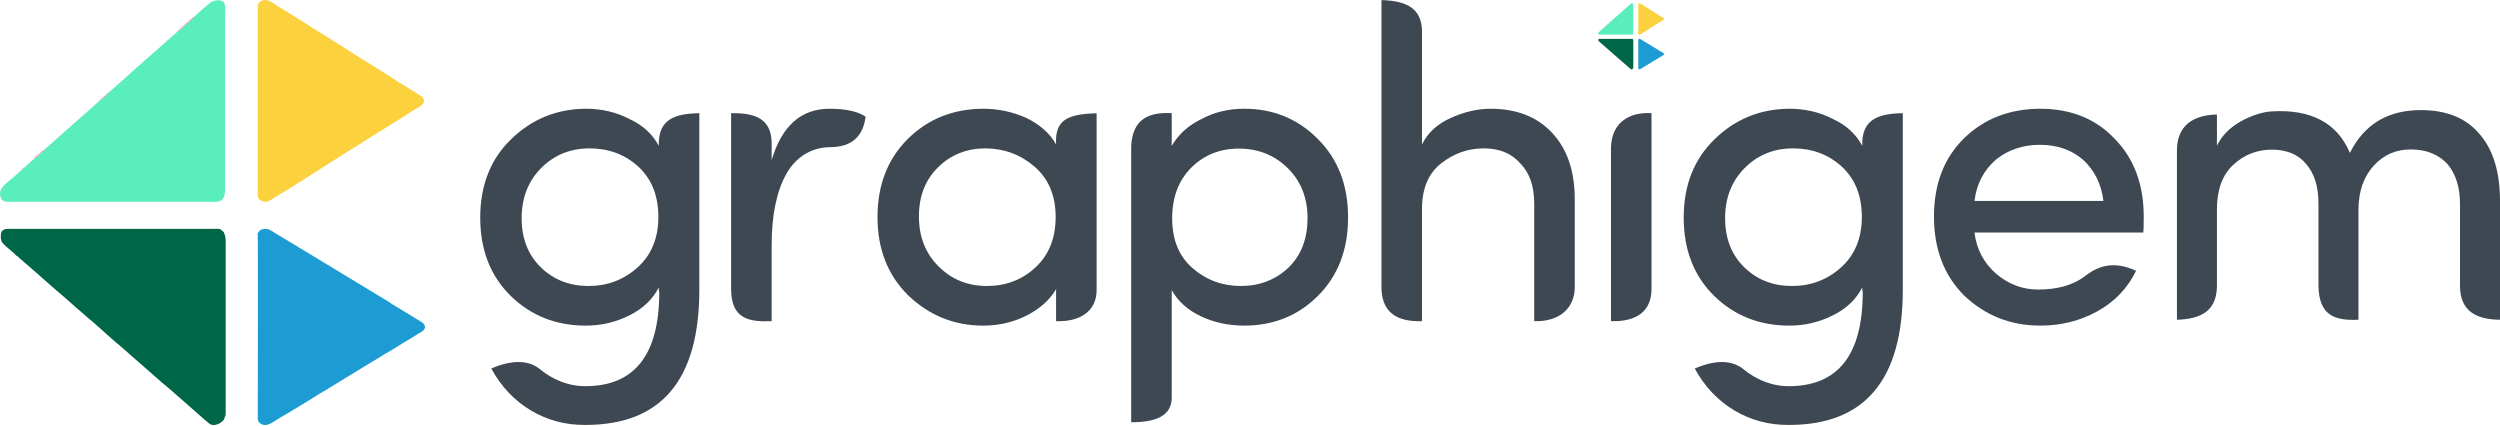
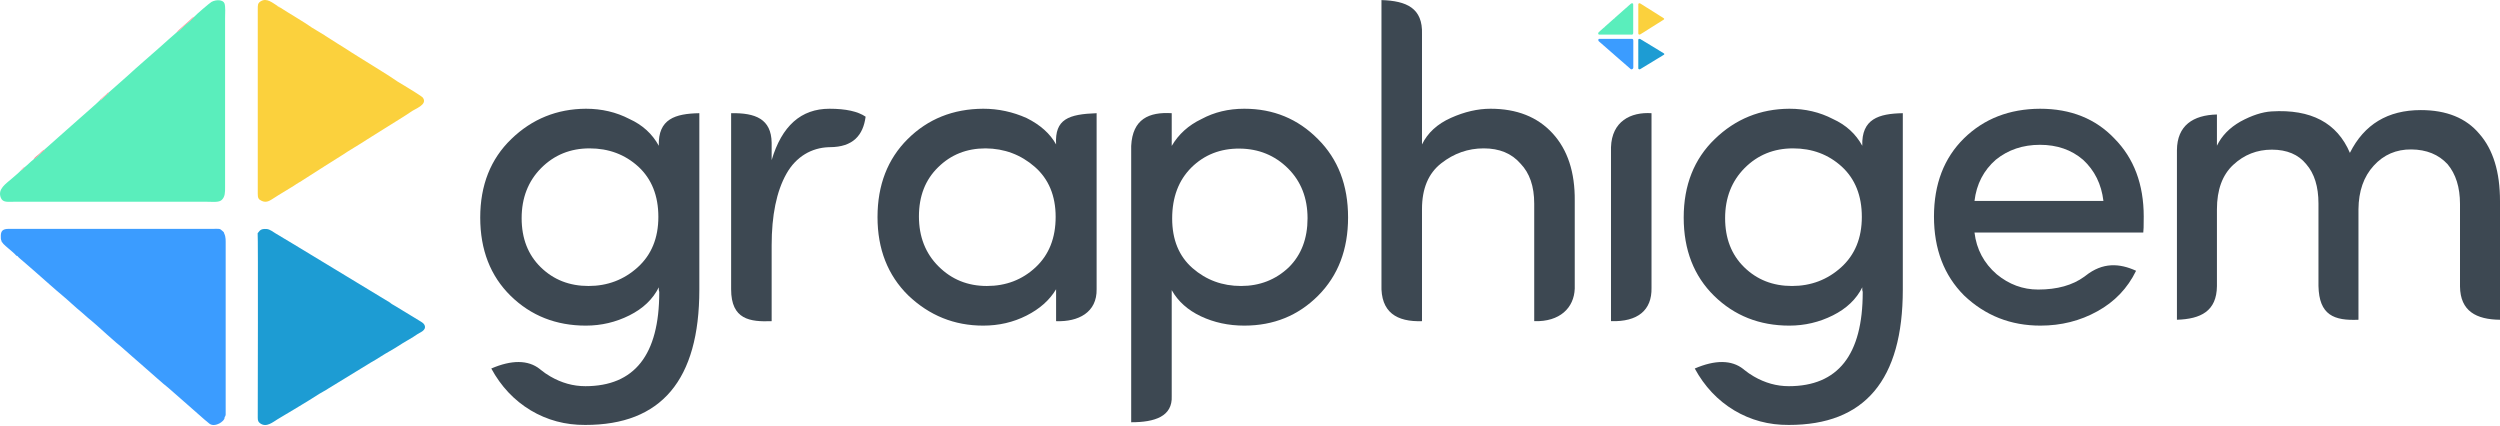
<svg xmlns="http://www.w3.org/2000/svg" xml:space="preserve" width="140.073mm" height="23.813mm" version="1.1" style="shape-rendering:geometricPrecision; text-rendering:geometricPrecision; image-rendering:optimizeQuality; fill-rule:evenodd; clip-rule:evenodd" viewBox="0 0 5161.42 877.45">
  <defs>
    <style type="text/css">
   
    .fil3 {fill:#1D9CD3}
-     .fil1 {fill:#006648}
+     .fil1 {fill:#3B9CFF}
    .fil0 {fill:#5AEEBC}
-     .fil8 {fill:#e2f0cd}
+     .fil8 {fill:#e1f0ff}
    .fil5 {fill:#F6858A}
    .fil4 {fill:#F78D92}
    .fil6 {fill:#F89DA1}
    .fil2 {fill:#FBD13D}
    .fil7 {fill:#FEE9A3}
    .fil9 {fill:#3D4852;fill-rule:nonzero}
   
  </style>
  </defs>
  <g id="Layer_x0020_1">
    <g id="_2131495954352">
      <g>
        <path class="fil0" d="M400.76 34.77c-1.26,2.82 -14.55,13.54 -17.55,16.25 -2.49,2.25 -5.76,5.03 -8.77,7.89 -2.12,2 -6.42,6.49 -9.5,7.69 -12.17,10.45 -23.69,20.93 -35.09,31.08 -20.72,18.46 -46.33,40.19 -65.94,58.35 -1.65,1.53 -2.73,2.49 -4.41,3.93l-34.7 30.66c-1.2,2.52 -2.24,3.07 -4.54,5.02 -1.82,1.54 -2.74,2.32 -4.44,3.89 -2.73,2.53 -6.37,6.79 -10.16,7.95 -1.18,2.02 -37.4,33.41 -42.49,38.05 -4.16,3.79 -9.88,8.88 -14.36,12.71l-28.73 25.43c-8.98,8.19 -18.98,16.81 -27.99,24.85 -0.68,2.55 -1.61,2.23 -5.34,5.64 -2.04,1.86 -3.71,3.23 -5.51,4.86 -2.68,2.43 -7.44,7.7 -11.78,9.9 -6.52,4.98 -12.65,11.9 -18.98,16.42 -0.98,2.34 -1.01,2 -3.07,3.73 -2.02,1.68 -1.24,1.79 -4.23,2.76 -3.97,4.41 -11.88,10.83 -17.53,15.82 -13.4,11.82 -31.32,22.43 -23.88,40.78 4.08,10.05 14.18,8.1 27.1,8.1l398.01 0c12.78,0 25.25,1.77 31.03,-3.86 6.88,-6.71 6.78,-15.54 6.78,-25.94l0 -349.33c0,-7.67 1.24,-24.61 -1.38,-30.68 -3.23,-7.48 -16.73,-7.96 -26.47,-2.9 -3.4,1.77 -32.1,26.32 -36.05,30.97z" />
        <path class="fil1" d="M35.93 528.46c0.97,2.14 11,10.19 12.84,11.82l26.74 23.27c16.91,14.71 36.44,32.56 53.06,46.3 12.5,10.32 27.14,24.61 39.66,34.63 4.96,3.96 8.7,8.1 13.31,11.74 11,8.7 29.26,25.39 39.25,34.36l19.91 17.54c10.64,8.24 22.45,19.72 33.19,28.72 8.64,7.23 18.03,15.97 26.31,23 10.74,9.11 37.4,33.42 46.64,40.28l32.93 28.85c12.68,10.63 43.7,39.09 52.77,45.85 6.18,4.6 14.65,2.38 20.44,-0.64 4.12,-2.15 11.53,-7.87 10.72,-12.9 2.88,-3.39 2.24,-6.16 2.22,-10.66l0 -351.29c0.01,-4.81 -0.11,-7.08 -0.97,-11.46 -0.78,-3.94 -2.82,-6.71 -2.98,-8.72 -1.55,-0.99 -0.74,-0.49 -2.02,-1.74 -6.67,-6.46 -6.86,-4.89 -21.99,-4.89l-420.21 -0.01c-10.6,0.03 -15.87,3.22 -16.08,13.83 -0.22,11.19 1.12,8.25 2.05,13.36 1.48,0.82 1.81,2.16 3.29,3.87 3.52,4.05 19.23,16.4 24.26,21.6 1.25,1.29 0.44,1.01 1.96,2.12 1.68,1.24 -0.53,0.44 2.7,1.18z" />
        <path class="fil2" d="M578.01 15.27c-2.44,-0.64 -3.53,-0.99 -5.17,-3.12 -10.28,-6.28 -22.05,-17.15 -34.46,-9.55 -6.7,4.1 -6.2,8.2 -6.2,17.26l-0.01 379.85c-0.02,8.9 1.16,11.95 8.54,15.22 10.26,4.54 17.22,-1.33 26.1,-6.86 2.45,-1.53 4.59,-3.12 7.25,-4.64l32.35 -19.74c8.97,-6.29 12.39,-7.55 16.44,-10.27 0.83,-0.55 0.24,-0.15 1.25,-0.87l38.45 -24.59c2.26,-1.15 5.31,-3.23 7.3,-4.66l36.64 -23.04c13.66,-9.39 37,-22.63 52.14,-32.8l37.11 -23.26c9.05,-5.74 44.86,-27.64 51.99,-32.95 9.27,-6.91 35.65,-15 25.38,-29.49 -2.28,-3.23 -26.48,-17.58 -33.01,-21.72l-19.3 -11.66c-0.11,-0.07 -0.29,-0.19 -0.4,-0.27 -20.68,-14.41 -43.4,-27.5 -65.17,-41.47 -9.82,-6.3 -19.07,-11.6 -29.87,-18.64 -8.91,-5.8 -19.57,-12.66 -29.17,-18.47l-24.46 -15.56c-0.46,-0.34 -1.55,-1.16 -1.58,-1.17l-26.34 -15.92c-15.45,-11.18 -47.43,-29.52 -65.8,-41.61z" />
        <path class="fil3" d="M531.93 481.42c1.15,4.86 0.21,362.98 0.22,381.07 0,5.94 1.07,8.76 5.21,11.66 12.9,9.02 25.8,-2.63 36.3,-8.96 26.75,-16.12 59.72,-35.28 85.18,-51.86 5.42,-3.53 14.81,-8.04 19.01,-11.22l88.06 -53.86c7.37,-4.29 13.65,-7.74 21.08,-12.71 8.45,-5.65 27.36,-15.79 35.14,-21.1 10.71,-7.3 30.09,-17.47 39.92,-24.7 3.9,-2.87 18.35,-7.4 14.84,-17.61 -1.42,-4.12 -4.75,-6.07 -8.19,-8.29l-53.33 -32.41c-1.47,-0.85 -9.11,-5.07 -9.89,-6.52l-202.44 -122.64c-11.56,-6.63 -22.46,-13.67 -33.91,-20.31 -5.02,-2.91 -11.94,-8.71 -18.44,-9.13 -11.21,-0.74 -13.6,1.95 -18.01,7.76l-0.74 0.85z" />
        <path class="fil4" d="M364.93 66.6c3.08,-1.21 7.38,-5.69 9.5,-7.69 3.01,-2.86 6.28,-5.64 8.77,-7.89 3,-2.71 16.3,-13.43 17.55,-16.25 -1.95,0.77 -1.23,0.34 -3.14,1.69 -1.29,0.92 -1.15,0.74 -2.2,1.87 -4.79,5.11 -29.42,25.31 -30.48,28.27z" />
        <path class="fil5" d="M69.44 328.92c4.34,-2.2 9.1,-7.47 11.78,-9.9 1.8,-1.63 3.47,-3 5.51,-4.86 3.73,-3.41 4.66,-3.09 5.34,-5.64 -3.38,1.55 -9.19,7.13 -11.76,9.69 -3.12,3.1 -9.41,6.84 -10.88,10.71z" />
        <path class="fil6" d="M205.66 207.48c3.78,-1.15 7.43,-5.42 10.16,-7.95 1.7,-1.57 2.61,-2.35 4.44,-3.89 2.3,-1.95 3.35,-2.49 4.54,-5.02 -3.66,1.18 -1.98,1.04 -5.46,4.2 -1.64,1.49 -2.89,2.44 -4.54,3.84 -1.89,1.6 -3.32,3.18 -4.66,4.33 -2.57,2.21 -3.07,1.98 -4.48,4.47z" />
        <path class="fil5" d="M43.16 351.82c2.98,-0.97 2.21,-1.07 4.23,-2.76 2.06,-1.73 2.09,-1.39 3.07,-3.73 -2.05,0.94 -0.43,0.01 -1.79,0.92l-5.51 5.56z" />
        <path class="fil7" d="M578.01 15.27c-1.56,-2.14 -2.77,-2.49 -5.17,-3.12 1.64,2.13 2.73,2.48 5.17,3.12z" />
      </g>
      <g>
        <path class="fil0" d="M3361.93 12.09c-0.2,0.44 -2.26,2.11 -2.73,2.53 -0.39,0.35 -0.9,0.78 -1.36,1.23 -0.33,0.31 -1,1.01 -1.48,1.2 -1.89,1.62 -3.68,3.25 -5.46,4.83 -3.22,2.87 -7.21,6.25 -10.26,9.08 -0.25,0.24 -0.42,0.39 -0.69,0.61l-5.4 4.77c-0.18,0.39 -0.35,0.48 -0.71,0.78 -0.28,0.24 -0.42,0.36 -0.69,0.6 -0.42,0.39 -0.99,1.06 -1.58,1.24 -0.18,0.31 -5.81,5.2 -6.61,5.92 -0.65,0.59 -1.54,1.38 -2.24,1.98l-4.47 3.95c-1.4,1.27 -2.95,2.62 -4.35,3.87 -0.11,0.39 -0.25,0.35 -0.83,0.88 -0.32,0.29 -0.58,0.5 -0.85,0.76 -0.42,0.38 -1.16,1.2 -1.84,1.54 -1.01,0.77 -1.97,1.85 -2.95,2.55 -0.15,0.36 -0.16,0.31 -0.48,0.58 -0.31,0.26 -0.2,0.28 -0.66,0.43 -0.62,0.69 -1.85,1.69 -2.73,2.46 -2.08,1.84 -4.87,3.49 -3.71,6.35 0.63,1.56 2.21,1.26 4.22,1.26l61.91 0c1.99,0 3.93,0.27 4.83,-0.6 1.07,-1.05 1.05,-2.42 1.05,-4.03l0 -54.34c0,-1.19 0.19,-3.83 -0.21,-4.77 -0.5,-1.16 -2.61,-1.24 -4.12,-0.45 -0.53,0.27 -4.99,4.09 -5.61,4.82z" />
        <path class="fil1" d="M3305.18 88.88c0.15,0.33 1.71,1.58 2,1.84l4.16 3.62c2.63,2.28 5.67,5.06 8.25,7.2 1.95,1.61 4.22,3.83 6.17,5.39 0.77,0.62 1.35,1.26 2.07,1.83 1.71,1.35 4.55,3.95 6.1,5.34l3.1 2.73c1.65,1.28 3.49,3.07 5.16,4.47 1.34,1.12 2.8,2.48 4.09,3.58 1.67,1.42 5.82,5.2 7.26,6.26l5.13 4.49c1.97,1.65 6.79,6.08 8.21,7.13 0.96,0.71 2.28,0.37 3.18,-0.1 0.64,-0.33 1.79,-1.22 1.67,-2 0.45,-0.53 0.35,-0.96 0.35,-1.66l0 -54.65c0,-0.75 -0.02,-1.1 -0.15,-1.78 -0.12,-0.62 -0.44,-1.05 -0.46,-1.36 -0.24,-0.15 -0.11,-0.07 -0.31,-0.27 -1.04,-1.01 -1.07,-0.76 -3.42,-0.76l-65.36 0c-1.65,0 -2.47,0.5 -2.5,2.15 -0.03,1.74 0.17,1.28 0.32,2.08 0.23,0.13 0.28,0.34 0.51,0.6 0.55,0.63 2.99,2.55 3.77,3.36 0.2,0.2 0.07,0.15 0.31,0.33 0.26,0.19 -0.08,0.07 0.42,0.18z" />
        <path class="fil2" d="M3389.51 9.05c-0.38,-0.1 -0.55,-0.15 -0.8,-0.49 -1.6,-0.98 -3.43,-2.67 -5.36,-1.49 -1.04,0.64 -0.97,1.28 -0.97,2.69l0 59.09c-0,1.39 0.18,1.86 1.33,2.37 1.6,0.71 2.68,-0.21 4.06,-1.07 0.38,-0.24 0.71,-0.48 1.13,-0.72l5.03 -3.07c1.4,-0.98 1.93,-1.18 2.56,-1.6 0.13,-0.09 0.04,-0.03 0.2,-0.14l5.98 -3.82c0.35,-0.18 0.83,-0.5 1.13,-0.73l5.7 -3.58c2.12,-1.46 5.75,-3.52 8.11,-5.1l5.77 -3.62c1.41,-0.89 6.98,-4.3 8.09,-5.13 1.44,-1.08 5.55,-2.33 3.95,-4.59 -0.35,-0.5 -4.12,-2.73 -5.13,-3.38l-3 -1.81c-0.02,-0.01 -0.04,-0.03 -0.06,-0.04 -3.21,-2.24 -6.75,-4.28 -10.14,-6.45 -1.53,-0.98 -2.97,-1.81 -4.65,-2.9 -1.39,-0.9 -3.04,-1.97 -4.54,-2.87l-3.81 -2.42c-0.07,-0.06 -0.24,-0.18 -0.24,-0.18l-4.1 -2.48c-2.4,-1.74 -7.38,-4.59 -10.24,-6.47z" />
        <path class="fil3" d="M3382.34 81.57c0.18,0.76 0.03,56.46 0.03,59.28 0,0.92 0.17,1.36 0.81,1.81 2.01,1.4 4.01,-0.41 5.65,-1.4 4.16,-2.51 9.29,-5.49 13.25,-8.07 0.84,-0.55 2.3,-1.25 2.96,-1.75l13.7 -8.38c1.15,-0.67 2.13,-1.2 3.28,-1.98 1.32,-0.88 4.26,-2.45 5.47,-3.28 1.67,-1.13 4.68,-2.72 6.21,-3.84 0.61,-0.45 2.86,-1.15 2.31,-2.74 -0.22,-0.64 -0.74,-0.94 -1.27,-1.29l-8.3 -5.04c-0.23,-0.13 -1.41,-0.79 -1.54,-1.01l-31.49 -19.08c-1.8,-1.03 -3.49,-2.13 -5.28,-3.16 -0.78,-0.45 -1.86,-1.36 -2.87,-1.42 -1.74,-0.11 -2.12,0.31 -2.8,1.21l-0.11 0.13z" />
        <path class="fil8" d="M3356.36 17.04c0.48,-0.19 1.15,-0.89 1.48,-1.2 0.47,-0.45 0.98,-0.88 1.36,-1.23 0.47,-0.42 2.54,-2.09 2.73,-2.53 -0.3,0.12 -0.19,0.05 -0.49,0.26 -0.2,0.14 -0.18,0.12 -0.34,0.29 -0.74,0.8 -4.58,3.94 -4.74,4.4z" />
        <path class="fil8" d="M3310.4 57.84c0.67,-0.34 1.41,-1.16 1.84,-1.54 0.28,-0.25 0.54,-0.47 0.85,-0.76 0.58,-0.53 0.73,-0.48 0.83,-0.88 -0.53,0.24 -1.43,1.11 -1.83,1.51 -0.49,0.48 -1.46,1.06 -1.69,1.67z" />
        <path class="fil8" d="M3331.59 38.95c0.59,-0.18 1.16,-0.84 1.58,-1.24 0.27,-0.24 0.41,-0.36 0.69,-0.6 0.36,-0.3 0.52,-0.39 0.71,-0.78 -0.57,0.18 -0.31,0.16 -0.85,0.66 -0.26,0.23 -0.45,0.38 -0.71,0.6 -0.29,0.25 -0.52,0.49 -0.73,0.67 -0.4,0.35 -0.48,0.31 -0.7,0.7z" />
        <path class="fil8" d="M3306.31 61.4c0.46,-0.15 0.34,-0.17 0.66,-0.43 0.32,-0.27 0.32,-0.22 0.48,-0.58 -0.32,0.14 -0.07,0 -0.28,0.14l-0.85 0.86z" />
        <path class="fil8" d="M3389.51 9.05c-0.24,-0.34 -0.43,-0.39 -0.8,-0.49 0.25,0.33 0.42,0.39 0.8,0.49z" />
      </g>
      <path class="fil9" d="M1116.5 551.81c26.36,25.75 59.15,38.62 98.53,38.62 39.23,0 73.1,-12.87 101.6,-38.62 28.35,-25.74 42.6,-60.38 42.6,-104.05 0,-43.67 -13.79,-78.31 -41.37,-103.74 -27.58,-25.13 -61.14,-37.7 -100.68,-37.7 -39.54,0 -72.79,13.49 -99.76,40.46 -26.97,27.12 -40.46,61.76 -40.46,103.59 0,41.98 13.18,75.7 39.53,101.44zm91.79 245.49c101.75,0 152.78,-64.67 152.78,-193.85 0,-1.23 -0.31,-2.76 -0.92,-4.44l0 -5.83c-12.26,24.52 -32.49,43.83 -60.68,57.93 -28.2,14.1 -58.08,21.15 -89.95,21.15 -61.6,0 -113.4,-20.53 -155.23,-61.45 -41.83,-41.07 -62.83,-95.01 -62.83,-161.67 0,-66.81 21.46,-120.91 64.21,-162.13 42.75,-41.37 94.24,-62.21 154.01,-62.52 32.64,0 62.67,7.05 89.8,21.15 26.97,12.26 47.19,30.65 60.68,55.32 -1.8,-55.42 33.84,-66.38 83.67,-67.27l0 364.25c0,186.49 -78.46,279.66 -235.53,279.35 -41.07,0.31 -78.61,-9.81 -112.78,-30.19 -34.02,-20.54 -61.14,-49.34 -81.22,-86.28 41.83,-18.07 75.95,-18.07 100.21,1.1 0.67,0.53 1.32,1.11 1.98,1.65 6.06,4.96 12.65,9.53 19.79,13.64 23.12,13.35 47.04,20.07 72.02,20.07z" />
      <path class="fil9" d="M3601.15 551.81c26.36,25.75 59.15,38.62 98.53,38.62 39.23,0 73.1,-12.87 101.6,-38.62 28.35,-25.74 42.6,-60.38 42.6,-104.05 0,-43.67 -13.79,-78.31 -41.37,-103.74 -27.58,-25.13 -61.14,-37.7 -100.68,-37.7 -39.54,0 -72.79,13.49 -99.76,40.46 -26.97,27.12 -40.46,61.76 -40.46,103.59 0,41.98 13.18,75.7 39.53,101.44zm91.79 245.49c101.75,0 152.78,-64.67 152.78,-193.85 0,-1.23 -0.31,-2.76 -0.92,-4.44l0 -5.83c-12.26,24.52 -32.49,43.83 -60.68,57.93 -28.2,14.1 -58.08,21.15 -89.95,21.15 -61.6,0 -113.4,-20.53 -155.23,-61.45 -41.83,-41.07 -62.83,-95.01 -62.83,-161.67 0,-66.81 21.46,-120.91 64.21,-162.13 42.75,-41.37 94.24,-62.21 154.01,-62.52 32.64,0 62.67,7.05 89.8,21.15 26.97,12.26 47.19,30.65 60.68,55.32 -1.8,-55.42 33.84,-66.38 83.67,-67.27l0 364.25c0,186.49 -78.46,279.66 -235.53,279.35 -41.07,0.31 -78.61,-9.81 -112.78,-30.19 -34.02,-20.54 -61.14,-49.34 -81.22,-86.28 41.83,-18.07 75.95,-18.07 100.21,1.1 0.67,0.53 1.32,1.11 1.98,1.65 6.06,4.96 12.65,9.53 19.79,13.64 23.12,13.35 47.04,20.07 72.02,20.07z" />
      <path class="fil9" d="M1593.13 506.91l0 156.15c-44.67,1.7 -83.67,-3.18 -83.67,-65.86l0 -363.51c50.22,-0.91 82.87,11.85 83.67,60.98l0 35.87c20.99,-70.64 60.68,-106.04 119.37,-106.04 33.87,0 58.69,5.52 74.63,16.4 -5.1,38.36 -25.87,62.74 -73.74,62.92 -0.81,0 -1.63,0.03 -2.45,0.06 -34.94,1.16 -67.21,19.09 -87.32,54.86 -20.41,36.3 -30.5,85.66 -30.5,148.18z" />
      <path class="fil9" d="M2138.09 551.81c27.58,-25.74 41.37,-60.38 41.37,-104.05 0,-43.67 -14.4,-78.15 -43.06,-103.28 -28.81,-25.13 -62.67,-37.85 -101.6,-38.16 -39.08,0 -71.72,13.03 -98.07,39.08 -26.36,25.74 -39.53,59.45 -39.53,101.44 0,41.83 13.48,76.31 40.46,103.13 26.97,26.97 60.22,40.46 99.76,40.46 39.53,0 73.09,-12.87 100.68,-38.62zm42.29 111.25l0 -65.89c-13.49,22.53 -33.87,40.61 -61.14,54.4 -27.28,13.79 -57,20.69 -89.49,20.69 -59.45,0 -111.1,-20.84 -154.77,-62.52 -42.14,-41.53 -63.29,-95.47 -63.29,-161.52 0,-66.2 20.84,-119.98 62.37,-161.21 41.68,-41.37 93.63,-62.21 155.84,-62.52 31.11,0 61.14,6.44 89.8,19.31 28.2,14.1 48.42,32.18 60.68,54.4 -3.09,-52.66 26.15,-62.41 83.67,-64.51l0 363.18c0.98,48.39 -38.01,67.89 -83.67,66.19z" />
      <path class="fil9" d="M2459.86 345.7c-26.51,26.36 -39.84,61.45 -39.84,105.43 0,43.82 14.1,78 42.14,102.51 28.2,24.52 61.45,36.78 100.06,36.78 38.62,0 71.56,-12.87 98.69,-38.62 25.74,-25.59 38.61,-59.3 38.61,-101.14 0,-41.83 -13.48,-76.31 -40.45,-103.13 -27.12,-26.82 -60.53,-40.46 -99.91,-40.76 -39.53,-0.31 -72.63,12.72 -99.3,38.92zm-40.76 -112.02l0 67.58c14.1,-24.06 34.48,-42.6 61.45,-55.47 26.36,-14.25 55.78,-21.3 88.42,-21.3 59.91,0 110.64,20.84 152.01,62.67 41.53,41.37 62.21,95.31 62.21,161.67 0,66.35 -20.54,120.14 -61.76,161.51 -41.07,41.22 -91.94,61.91 -152.47,61.91 -32.64,0 -62.52,-6.43 -89.8,-19.31 -27.12,-12.87 -47.2,-30.95 -60.07,-53.94l0 218.73c1.93,42.01 -34.96,54.13 -83.67,54.03l0 -570.44c2.73,-55.8 36.86,-70.42 83.67,-67.65z" />
      <path class="fil9" d="M2935.81 431.52l0 231.54c-51.69,1.7 -85.81,-17.8 -83.67,-76.01l0 -586.9c51.48,1.65 85.6,16.28 83.67,70.52l0 227.53c11.64,-23.9 31.57,-42.29 59.76,-54.86 28.04,-12.57 55.32,-18.85 81.67,-18.85 54.25,0 97,16.85 128.11,50.72 31.11,33.87 46.43,80.3 45.82,139.6l0 181.07c-1.45,39.62 -30.7,68.87 -83.67,67.17l0 -242.73c0,-35.71 -9.5,-63.14 -28.35,-82.59 -18.23,-21 -43.52,-31.42 -75.85,-31.42 -32.33,0 -61.6,10.27 -87.96,30.96 -26.36,20.69 -39.53,52.1 -39.53,94.24z" />
      <path class="fil9" d="M3326 663.06l0 -359.03c1.72,-53.62 40.72,-73.12 83.67,-70.34l0 360.69c0.93,46.01 -28.32,70.38 -83.67,68.68z" />
      <path class="fil9" d="M4425.87 447.15c0,19 -0.31,29.88 -0.92,32.95l-348.46 0c4.14,34.63 19.46,63.29 45.82,86.12 25.44,21 53.94,31.57 85.66,31.57 39.2,0 70.95,-8.87 95.26,-26.59 0.84,-0.61 1.69,-1.23 2.51,-1.88 35.63,-28.28 70.21,-25.84 104.35,-10.3 -17.62,36.16 -44.29,64.05 -79.99,83.67 -35.55,19.77 -74.78,29.57 -117.53,29.57 -61.45,0 -113.86,-20.69 -157.53,-62.21 -41.53,-41.53 -62.22,-95.93 -62.22,-162.89 0,-67.12 20.69,-120.9 61.91,-161.51 41.38,-40.46 93.63,-60.84 157.07,-61.14 63.44,0 114.62,20.54 153.55,61.45 40.3,40.76 60.53,94.55 60.53,161.21zm-125.35 -117.38c-23.9,-20.54 -53.63,-30.8 -88.88,-30.8 -35.4,0 -65.74,10.27 -91.18,30.8 -25.13,21.91 -39.84,50.42 -43.98,85.05l266.18 0c-4.14,-34.63 -18.24,-63.14 -42.14,-85.05z" />
      <path class="fil9" d="M4869.22 432.23l0 227.92c-50.33,2.17 -81.35,-9.39 -82.58,-69.85l0 -170.02c0,-35.09 -8.47,-62.16 -25.26,-81.37 -16.18,-19.97 -39.93,-29.95 -70.93,-29.95 -30.7,0 -57.32,10.44 -79.71,31.31 -22.53,20.87 -33.73,51.58 -33.73,91.95l0 158.5c-0.58,51.81 -33.46,67.88 -82.58,69.42l0 -350.13c0.38,-50.85 33.25,-72.47 82.58,-73.65l0 64.43c9.83,-20.27 25.86,-36.9 48.4,-49.76 23.59,-12.86 45.07,-19.81 64.28,-21.03 81.52,-4.99 135.51,23.59 161.83,85.61 29.49,-58.84 78.2,-88.33 146.4,-88.33 53.09,0 93.47,16.33 121,49.16 28.28,32.22 42.5,78.5 42.5,138.69l0 245.01c-49.01,-0.48 -81.92,-17.83 -82.58,-68.55l0 -170.41c0,-34.48 -8.62,-61.86 -25.72,-82.27 -18.45,-19.97 -43.4,-30.1 -74.71,-30.4 -31.16,-0.3 -57.17,10.89 -77.74,33.58 -20.72,22.69 -31.15,52.63 -31.46,90.14z" />
    </g>
  </g>
</svg>
